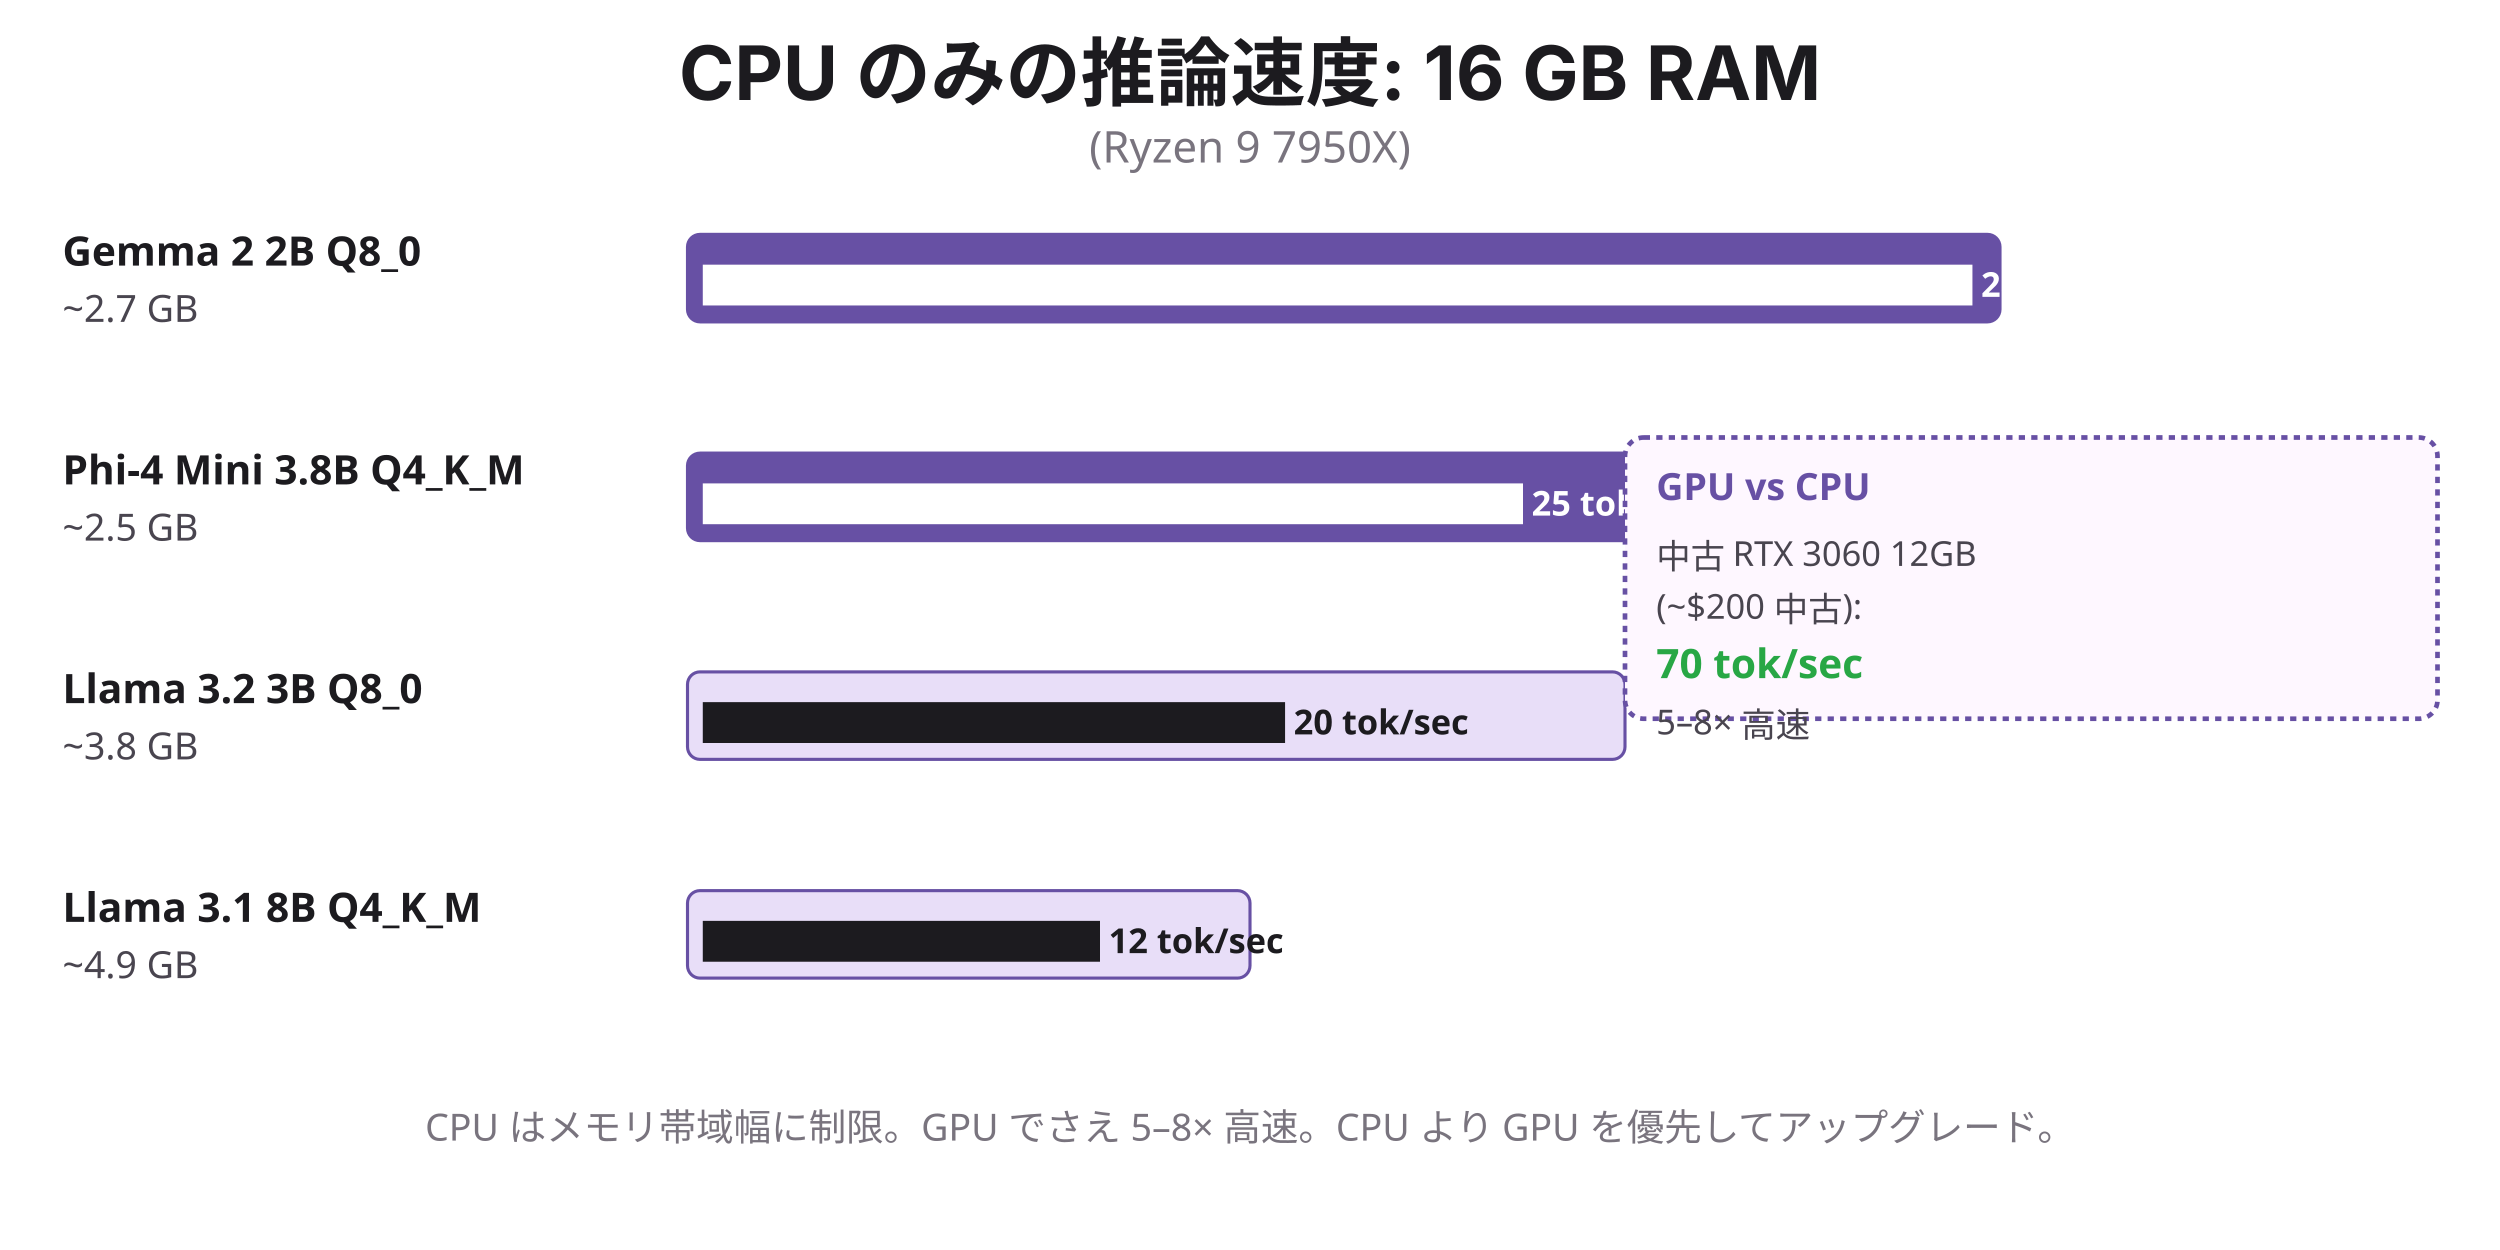
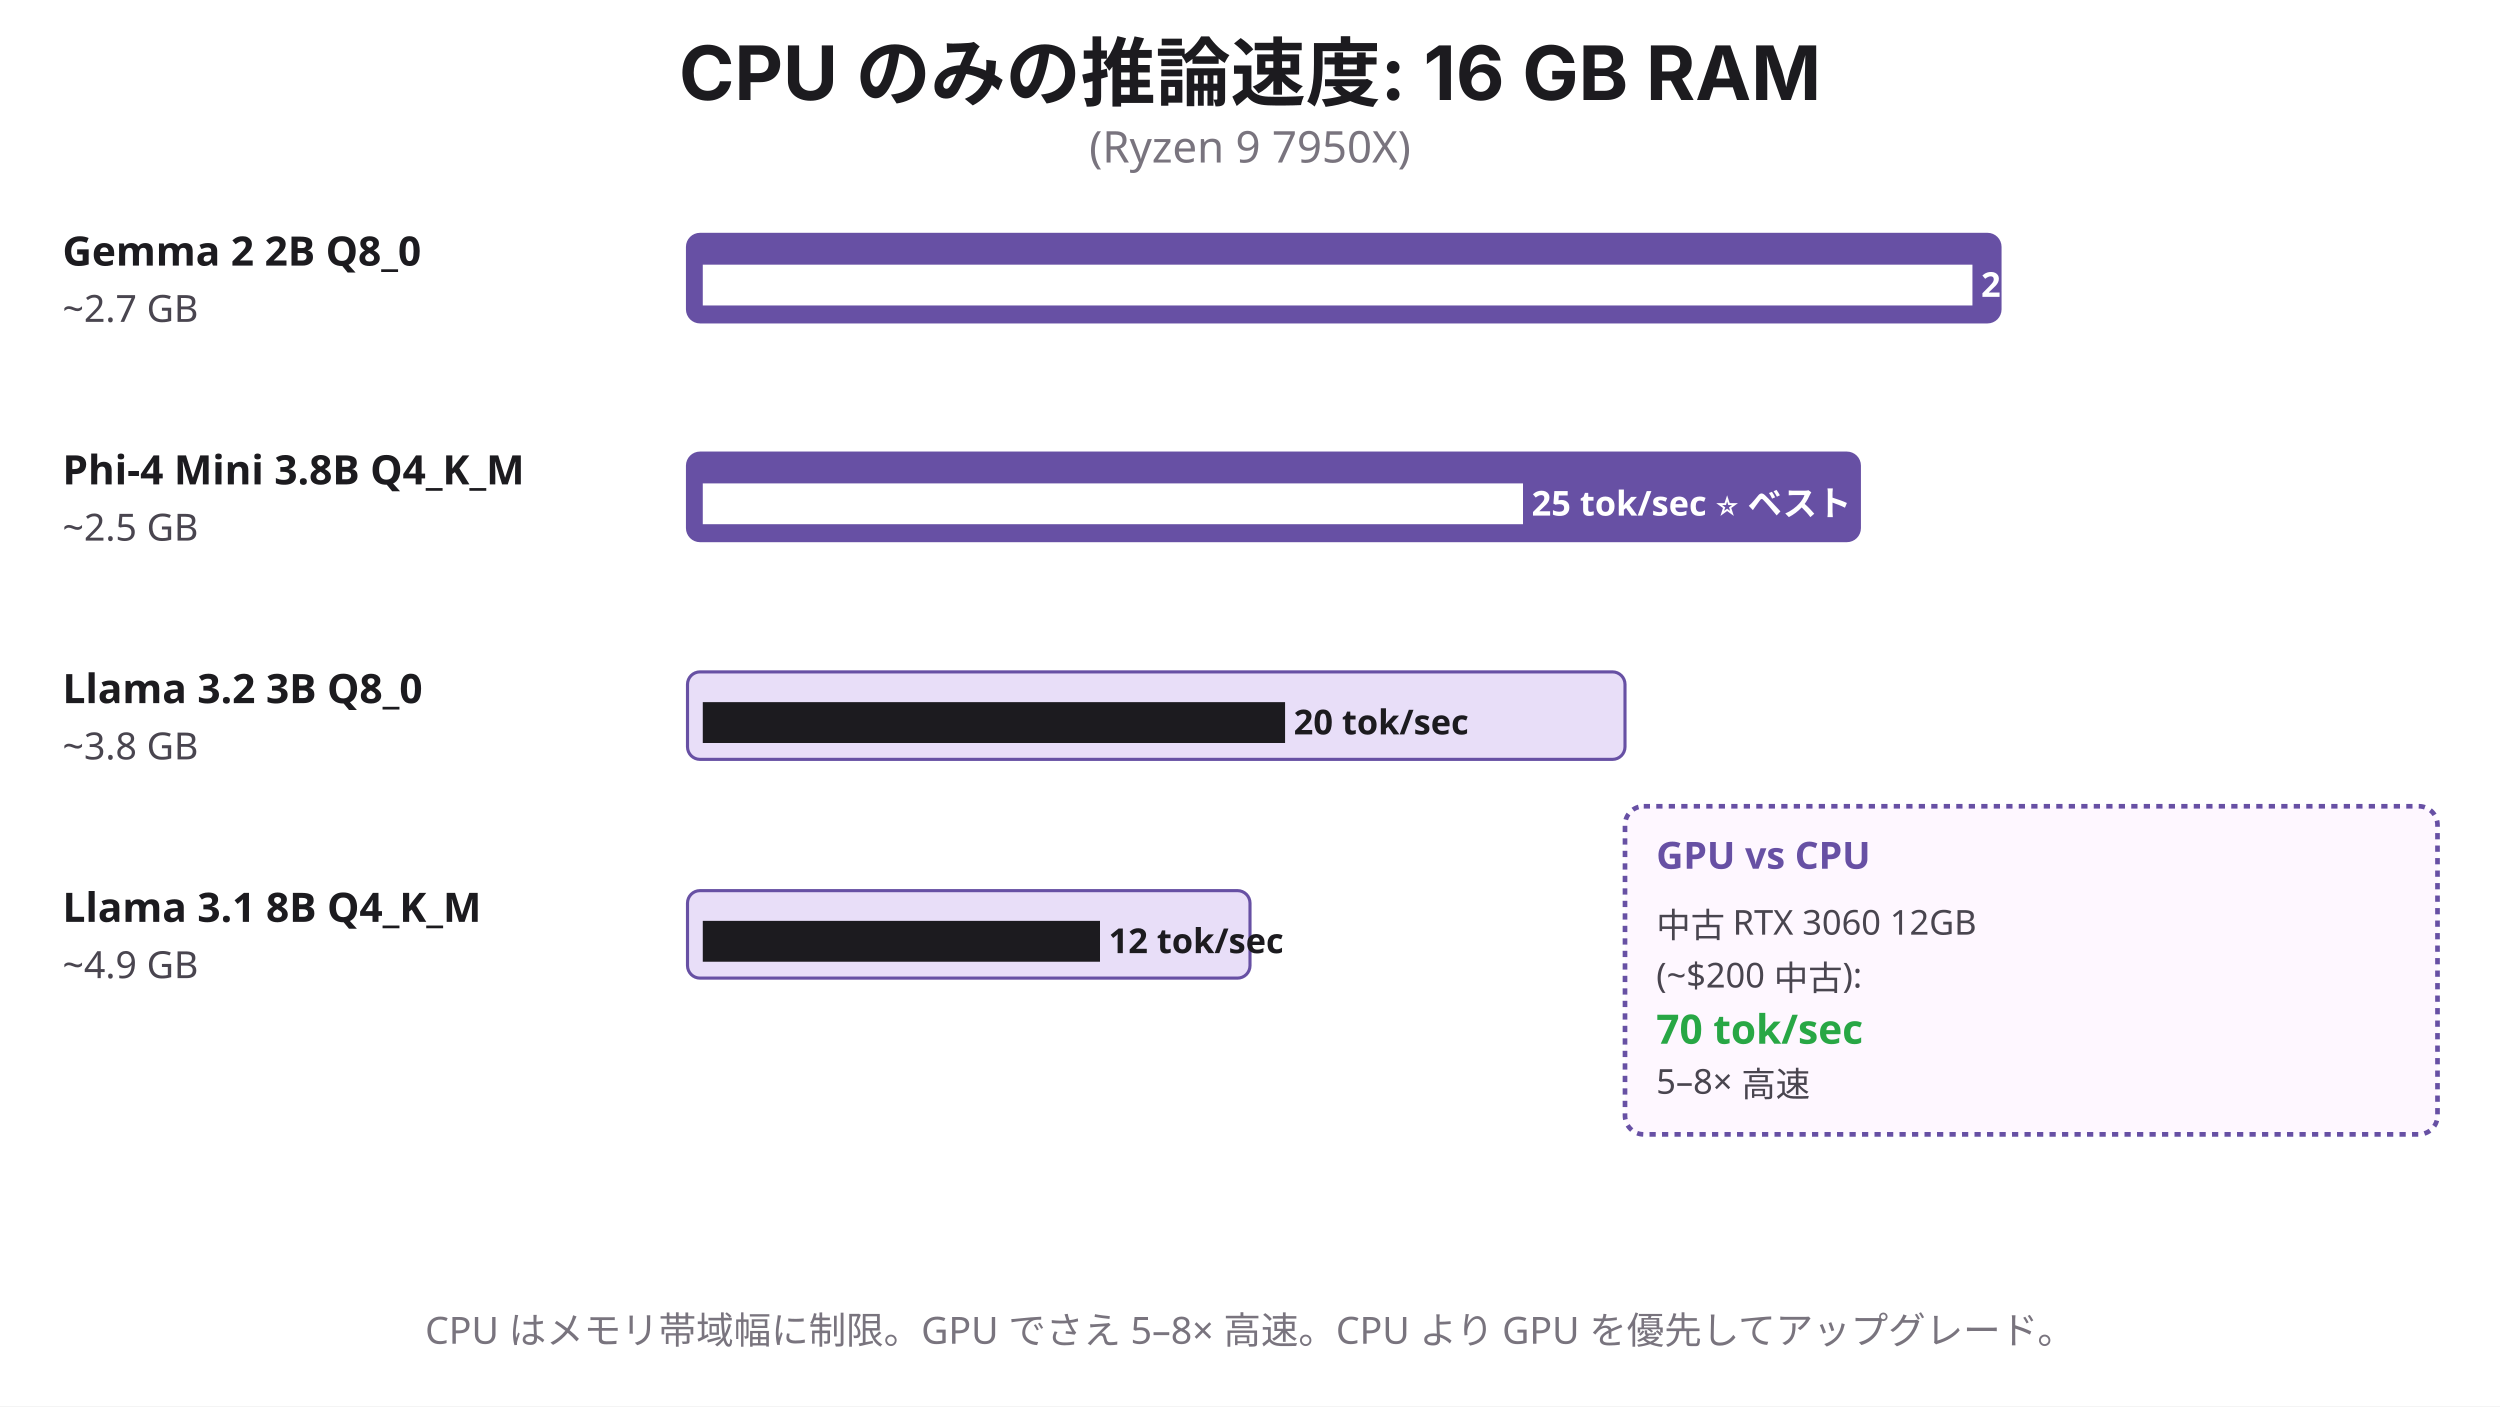
- <svg xmlns="http://www.w3.org/2000/svg" viewBox="0 0 800 400">
-   <rect width="800" height="400" fill="#FFFFFF" />
+ <svg xmlns="http://www.w3.org/2000/svg" viewBox="0 0 800 450">
+   <rect width="800" height="450" fill="#FFFFFF" />
  <text x="400" y="32" font-family="system-ui, -apple-system, sans-serif" font-size="24" font-weight="700" fill="#1C1B1F" text-anchor="middle">
    CPU のみの推論速度: 16 GB RAM
  </text>
  <text x="400" y="52" font-family="system-ui, sans-serif" font-size="14" fill="#79747E" text-anchor="middle">
    (Ryzen 9 7950X)
  </text>
  <g>
    <text x="20" y="85" font-family="system-ui, sans-serif" font-size="13" fill="#1C1B1F" font-weight="700">Gemma 2 2B Q8_0</text>
    <text x="20" y="103" font-family="system-ui, sans-serif" font-size="12" fill="#49454F">~2.7 GB</text>
    <rect x="220" y="75" width="420" height="28" rx="4" fill="#6750A4" stroke="#6750A4" stroke-width="1" />
    <text x="225" y="95" font-family="system-ui, sans-serif" font-size="11" fill="#FFFFFF" font-weight="600">████████████████████████████████████████████████ 28 tok/sec ⚡</text>
  </g>
  <g>
    <text x="20" y="155" font-family="system-ui, sans-serif" font-size="13" fill="#1C1B1F" font-weight="700">Phi-4 Mini 3.8B Q4_K_M</text>
    <text x="20" y="173" font-family="system-ui, sans-serif" font-size="12" fill="#49454F">~2.5 GB</text>
    <rect x="220" y="145" width="375" height="28" rx="4" fill="#6750A4" stroke="#6750A4" stroke-width="1" />
    <text x="225" y="165" font-family="system-ui, sans-serif" font-size="11" fill="#FFFFFF" font-weight="600">███████████████████████████████ 25 tok/sec ⭐ ベスト</text>
  </g>
  <g>
    <text x="20" y="225" font-family="system-ui, sans-serif" font-size="13" fill="#1C1B1F" font-weight="700">Llama 3.2 3B Q8_0</text>
    <text x="20" y="243" font-family="system-ui, sans-serif" font-size="12" fill="#49454F">~3.8 GB</text>
    <rect x="220" y="215" width="300" height="28" rx="4" fill="#E8DEF8" stroke="#6750A4" stroke-width="1" />
    <text x="225" y="235" font-family="system-ui, sans-serif" font-size="11" fill="#1C1B1F" font-weight="600">██████████████████████ 20 tok/sec</text>
  </g>
  <g>
    <text x="20" y="295" font-family="system-ui, sans-serif" font-size="13" fill="#1C1B1F" font-weight="700">Llama 3.1 8B Q4_K_M</text>
    <text x="20" y="313" font-family="system-ui, sans-serif" font-size="12" fill="#49454F">~4.9 GB</text>
    <rect x="220" y="285" width="180" height="28" rx="4" fill="#E8DEF8" stroke="#6750A4" stroke-width="1" />
    <text x="225" y="305" font-family="system-ui, sans-serif" font-size="11" fill="#1C1B1F" font-weight="600">███████████████ 12 tok/sec</text>
  </g>
  <g>
-     <rect x="520" y="140" width="260" height="90" rx="6" fill="#FEF7FF" stroke="#6750A4" stroke-width="1.5" stroke-dasharray="2,2" />
-     <text x="530" y="160" font-family="system-ui, sans-serif" font-size="12" fill="#6750A4" font-weight="700">GPU vs CPU</text>
-     <text x="530" y="182" font-family="system-ui, sans-serif" font-size="11" fill="#49454F">中古 RTX 3060 12GB</text>
-     <text x="530" y="198" font-family="system-ui, sans-serif" font-size="11" fill="#49454F">(~$200 中古):</text>
-     <text x="530" y="217" font-family="system-ui, sans-serif" font-size="13" fill="#28A745" font-weight="700">70 tok/sec</text>
-     <text x="530" y="235" font-family="system-ui, sans-serif" font-size="11" fill="#49454F">5–8× 高速</text>
+     <rect x="520" y="258" width="260" height="105" rx="6" fill="#FEF7FF" stroke="#6750A4" stroke-width="1.5" stroke-dasharray="2,2" />
+     <text x="530" y="278" font-family="system-ui, sans-serif" font-size="12" fill="#6750A4" font-weight="700">GPU vs CPU</text>
+     <text x="530" y="300" font-family="system-ui, sans-serif" font-size="11" fill="#49454F">中古 RTX 3060 12GB</text>
+     <text x="530" y="316" font-family="system-ui, sans-serif" font-size="11" fill="#49454F">(~$200 中古):</text>
+     <text x="530" y="334" font-family="system-ui, sans-serif" font-size="13" fill="#28A745" font-weight="700">70 tok/sec</text>
+     <text x="530" y="350" font-family="system-ui, sans-serif" font-size="11" fill="#49454F">5–8× 高速</text>
  </g>
-   <text x="400" y="365" font-family="system-ui, sans-serif" font-size="12" fill="#79747E" text-anchor="middle" font-weight="500">
+   <text x="400" y="430" font-family="system-ui, sans-serif" font-size="12" fill="#79747E" text-anchor="middle" font-weight="500">
    CPU はメモリ帯域幅に制限。GPU でさえ 5–8× 高速。CPU より GPU を優先してアップグレード。
  </text>
</svg>
